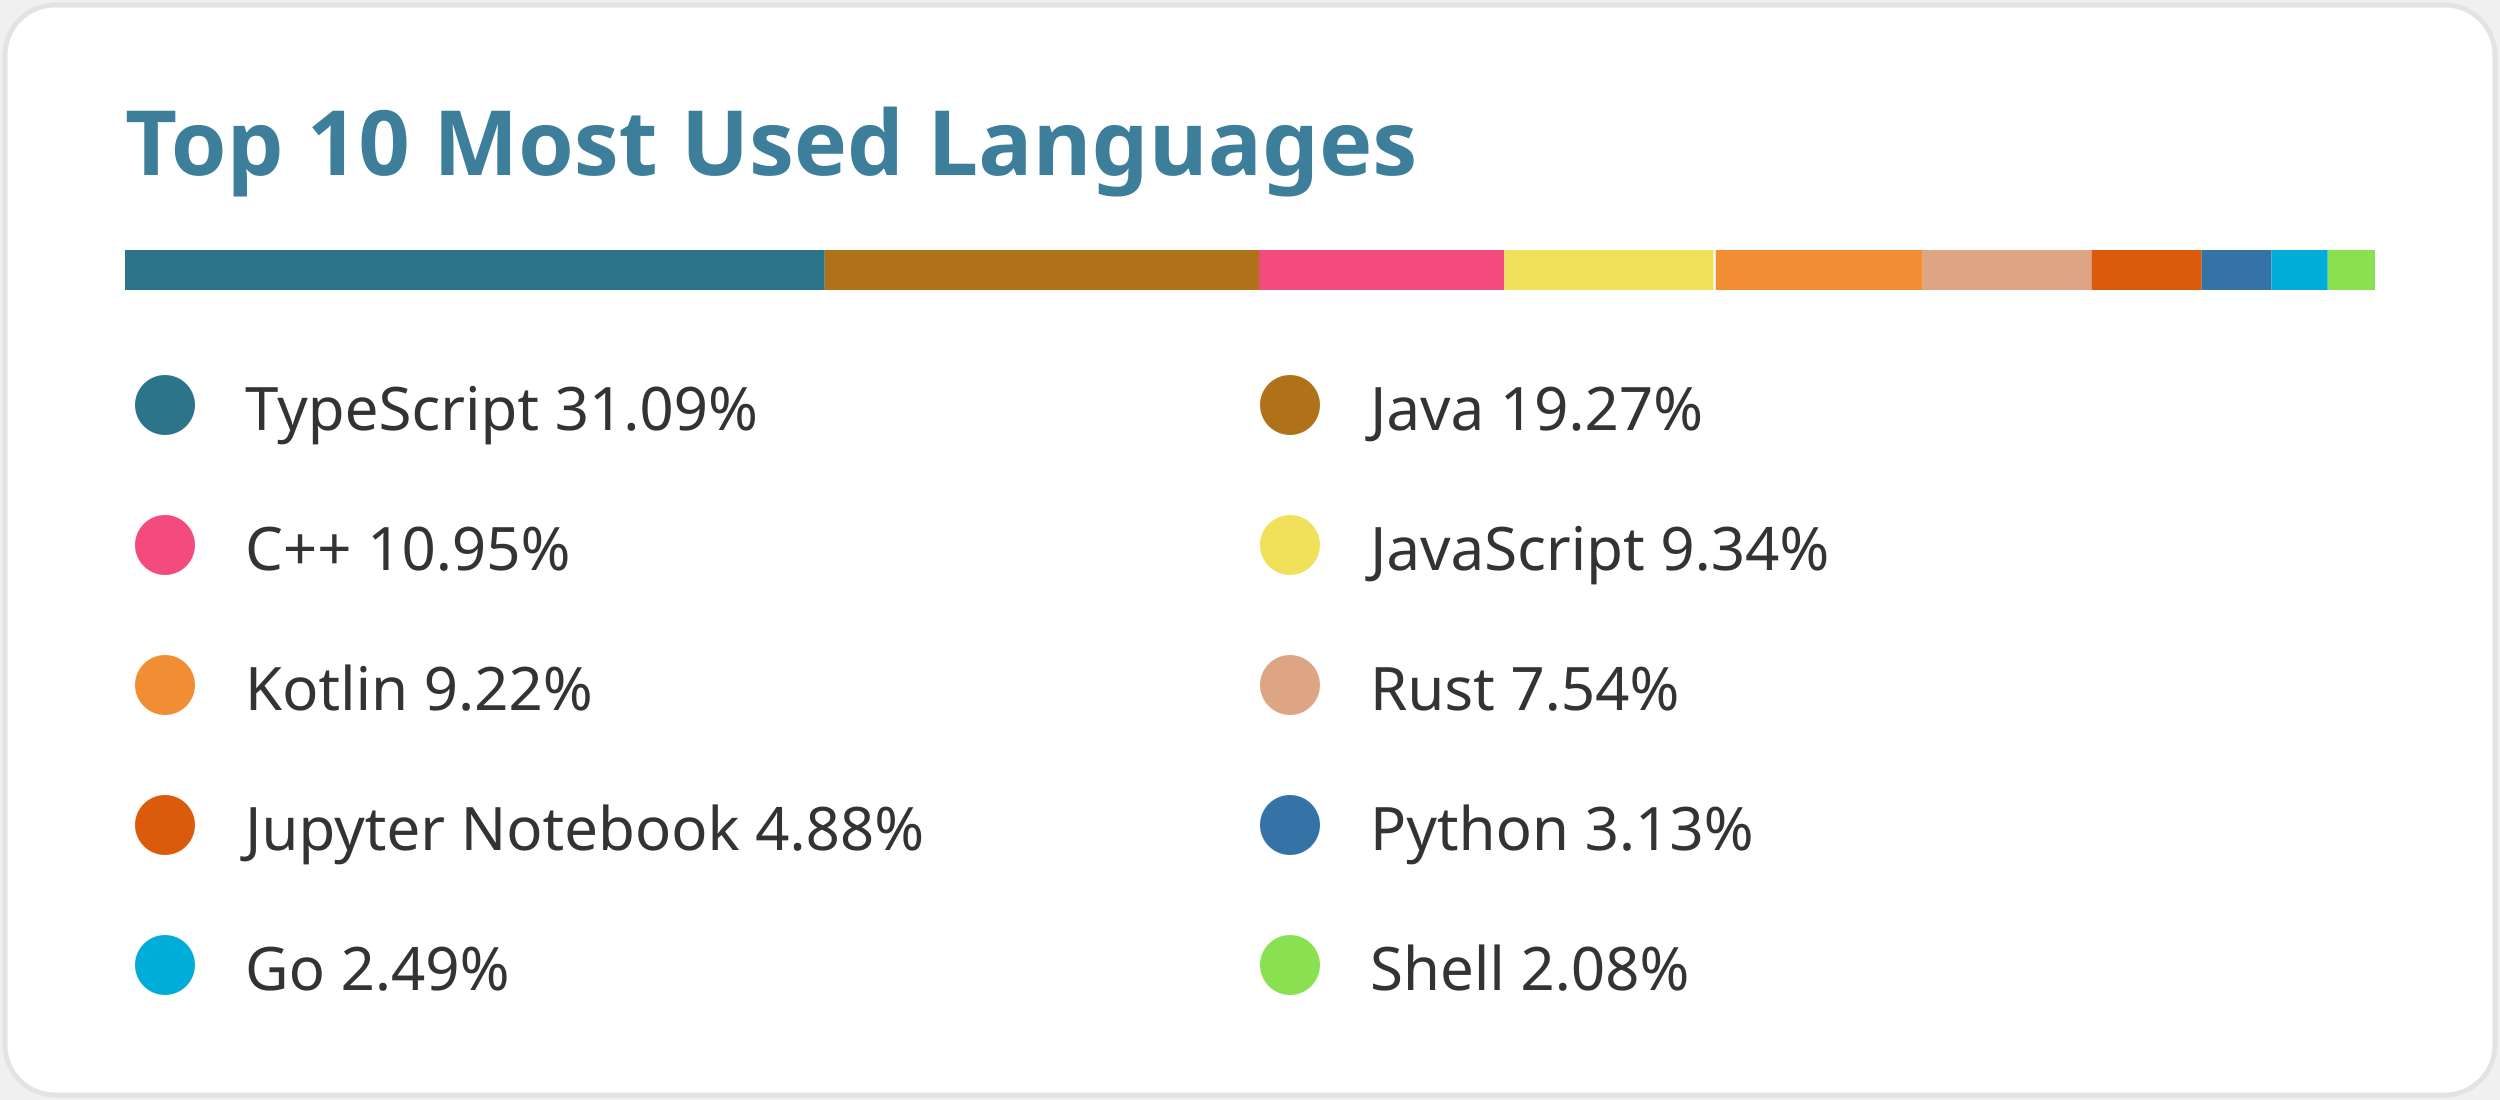
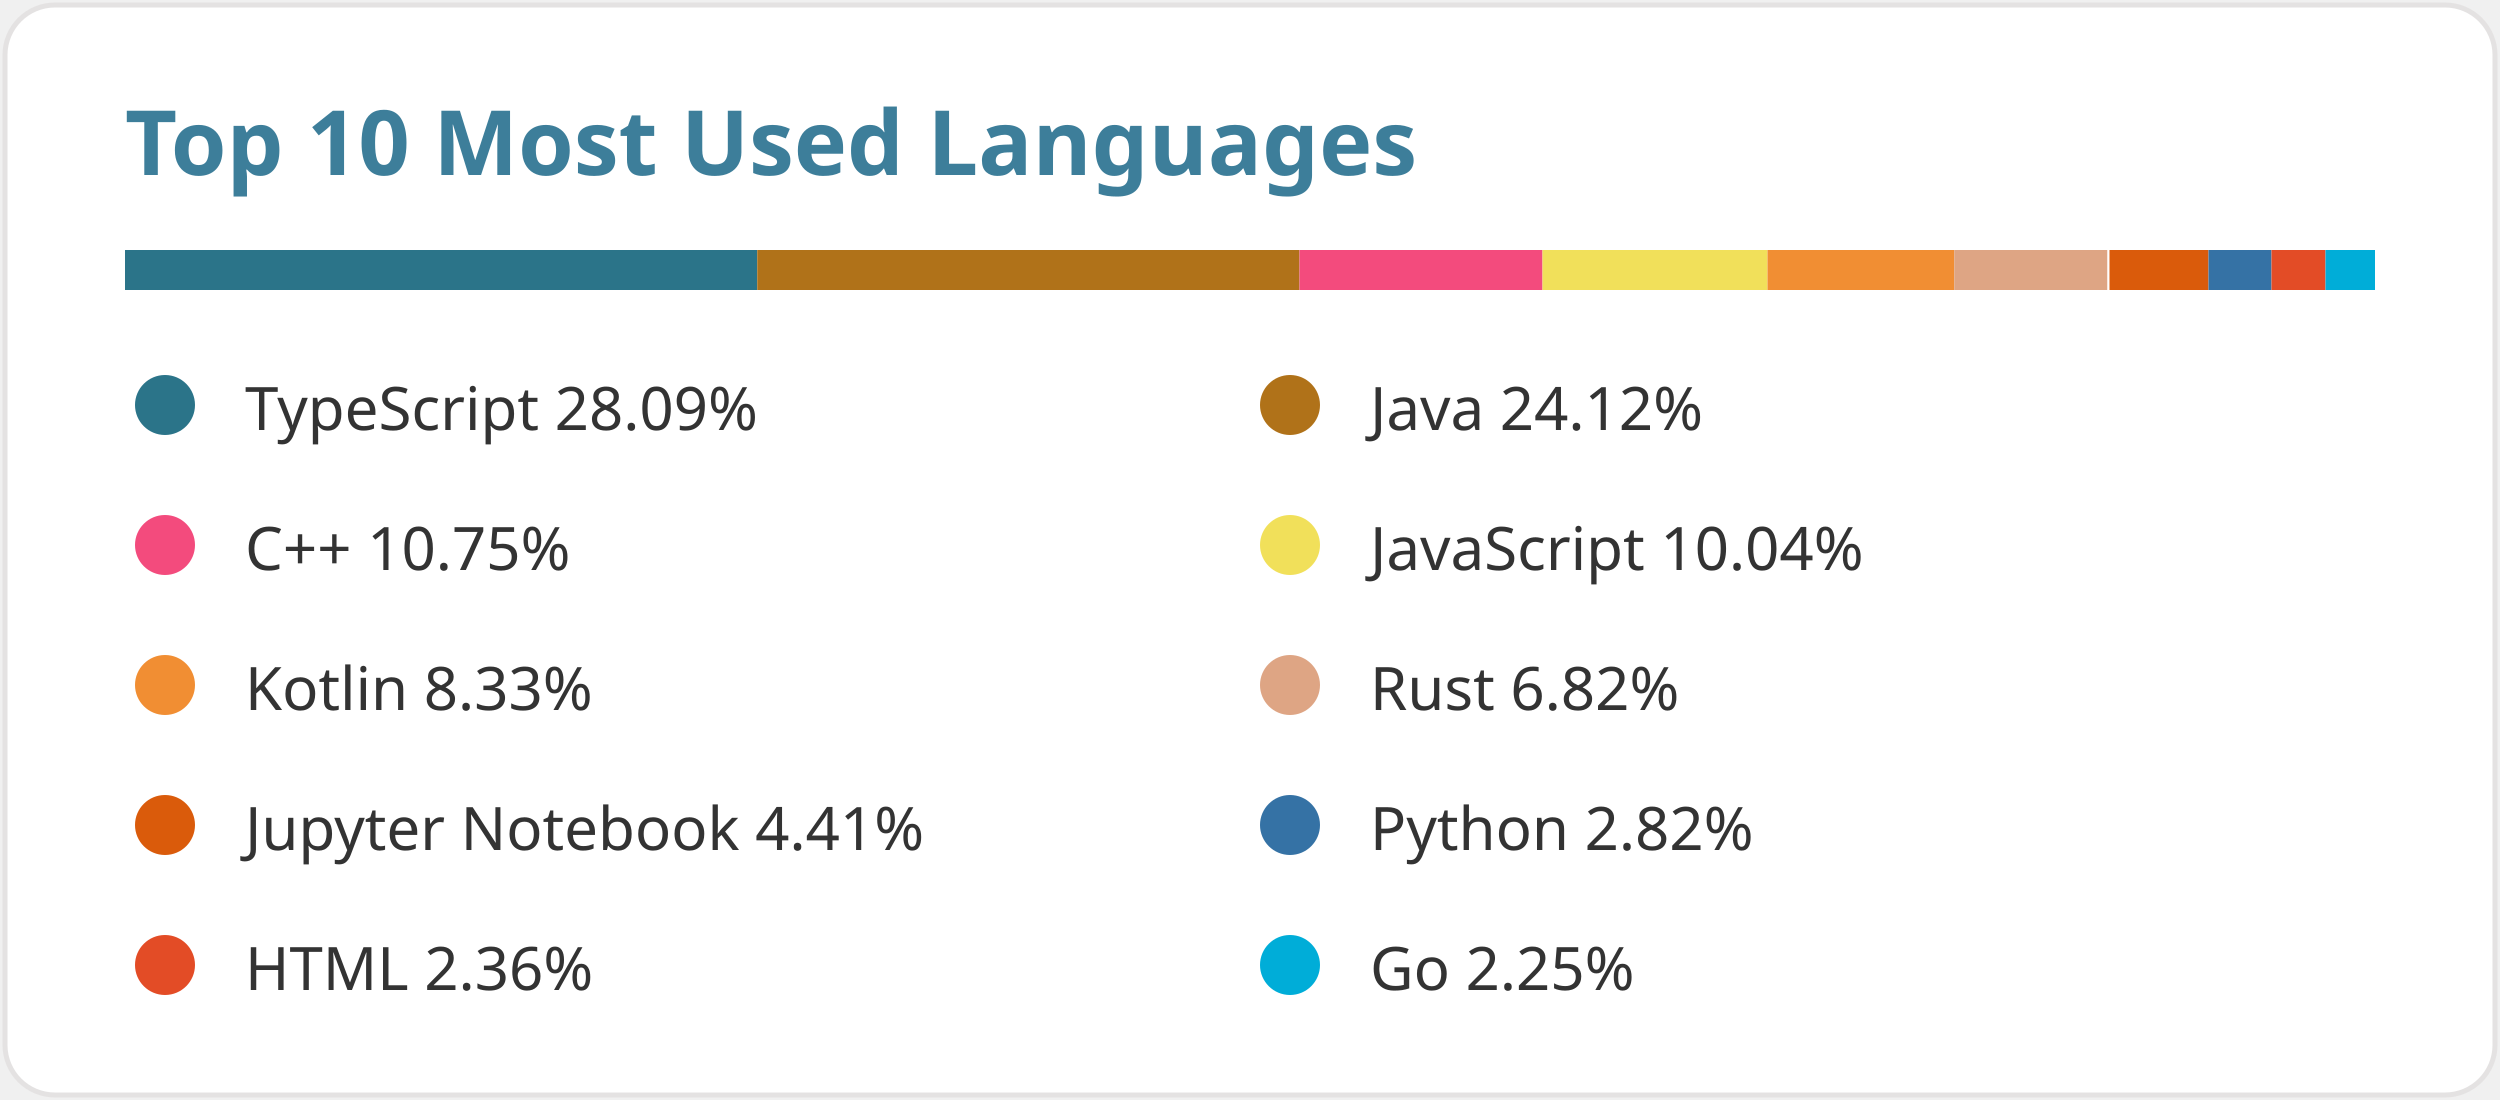
<svg xmlns="http://www.w3.org/2000/svg" width="500" height="220" viewBox="0 0 500 220" data-reactroot="">
  <style>text { font-family: 'Segoe UI', Ubuntu, Sans-Serif; fill: #333333; font-size: 12px; font-weight: 400; }</style>
  <rect width="498" height="218" x="1" y="1" rx="10" fill="#ffffff" stroke="#e4e2e2" />
  <text x="25" y="35" style="fill:#3d7e9a;font-size:18px;font-weight:600">Top 10 Most Used Languages</text>
  <g transform="translate(25, 50) scale(450, 8)">
-     <rect fill="#2b7489" x="0" width="0.311" height="1" />
-     <rect fill="#b07219" x="0.311" width="0.193" height="1" />
-     <rect fill="#f34b7d" x="0.504" width="0.109" height="1" />
-     <rect fill="#f1e05a" x="0.613" width="0.093" height="1" />
-     <rect fill="#F18E33" x="0.707" width="0.092" height="1" />
-     <rect fill="#dea584" x="0.799" width="0.075" height="1" />
-     <rect fill="#DA5B0B" x="0.874" width="0.049" height="1" />
-     <rect fill="#3572A5" x="0.923" width="0.031" height="1" />
-     <rect fill="#00ADD8" x="0.954" width="0.025" height="1" />
-     <rect fill="#89e051" x="0.979" width="0.021" height="1" />
+     <rect fill="#2b7489" x="0" width="0.281" height="1" />
+     <rect fill="#b07219" x="0.281" width="0.241" height="1" />
+     <rect fill="#f34b7d" x="0.522" width="0.108" height="1" />
+     <rect fill="#f1e05a" x="0.63" width="0.1" height="1" />
+     <rect fill="#F18E33" x="0.73" width="0.083" height="1" />
+     <rect fill="#dea584" x="0.813" width="0.068" height="1" />
+     <rect fill="#DA5B0B" x="0.882" width="0.044" height="1" />
+     <rect fill="#3572A5" x="0.926" width="0.028" height="1" />
+     <rect fill="#e34c26" x="0.954" width="0.024" height="1" />
+     <rect fill="#00ADD8" x="0.978" width="0.022" height="1" />
  </g>
  <g transform="translate(25, 75)">
    <circle cx="8" cy="6" r="6" fill="#2b7489" />
-     <text x="24" y="11">TypeScript 31.09%</text>
+     <text x="24" y="11">TypeScript 28.09%</text>
  </g>
  <g transform="translate(250, 75)">
    <circle cx="8" cy="6" r="6" fill="#b07219" />
-     <text x="24" y="11">Java 19.27%</text>
+     <text x="24" y="11">Java 24.12%</text>
  </g>
  <g transform="translate(25, 103)">
    <circle cx="8" cy="6" r="6" fill="#f34b7d" />
-     <text x="24" y="11">C++ 10.95%</text>
+     <text x="24" y="11">C++ 10.75%</text>
  </g>
  <g transform="translate(250, 103)">
    <circle cx="8" cy="6" r="6" fill="#f1e05a" />
-     <text x="24" y="11">JavaScript 9.34%</text>
+     <text x="24" y="11">JavaScript 10.04%</text>
  </g>
  <g transform="translate(25, 131)">
    <circle cx="8" cy="6" r="6" fill="#F18E33" />
-     <text x="24" y="11">Kotlin 9.22%</text>
+     <text x="24" y="11">Kotlin 8.33%</text>
  </g>
  <g transform="translate(250, 131)">
    <circle cx="8" cy="6" r="6" fill="#dea584" />
-     <text x="24" y="11">Rust 7.54%</text>
+     <text x="24" y="11">Rust 6.82%</text>
  </g>
  <g transform="translate(25, 159)">
    <circle cx="8" cy="6" r="6" fill="#DA5B0B" />
-     <text x="24" y="11">Jupyter Notebook 4.88%</text>
+     <text x="24" y="11">Jupyter Notebook 4.41%</text>
  </g>
  <g transform="translate(250, 159)">
    <circle cx="8" cy="6" r="6" fill="#3572A5" />
-     <text x="24" y="11">Python 3.13%</text>
+     <text x="24" y="11">Python 2.82%</text>
  </g>
  <g transform="translate(25, 187)">
-     <circle cx="8" cy="6" r="6" fill="#00ADD8" />
-     <text x="24" y="11">Go 2.49%</text>
+     <circle cx="8" cy="6" r="6" fill="#e34c26" />
+     <text x="24" y="11">HTML 2.36%</text>
  </g>
  <g transform="translate(250, 187)">
-     <circle cx="8" cy="6" r="6" fill="#89e051" />
-     <text x="24" y="11">Shell 2.08%</text>
+     <circle cx="8" cy="6" r="6" fill="#00ADD8" />
+     <text x="24" y="11">Go 2.25%</text>
  </g>
</svg>
